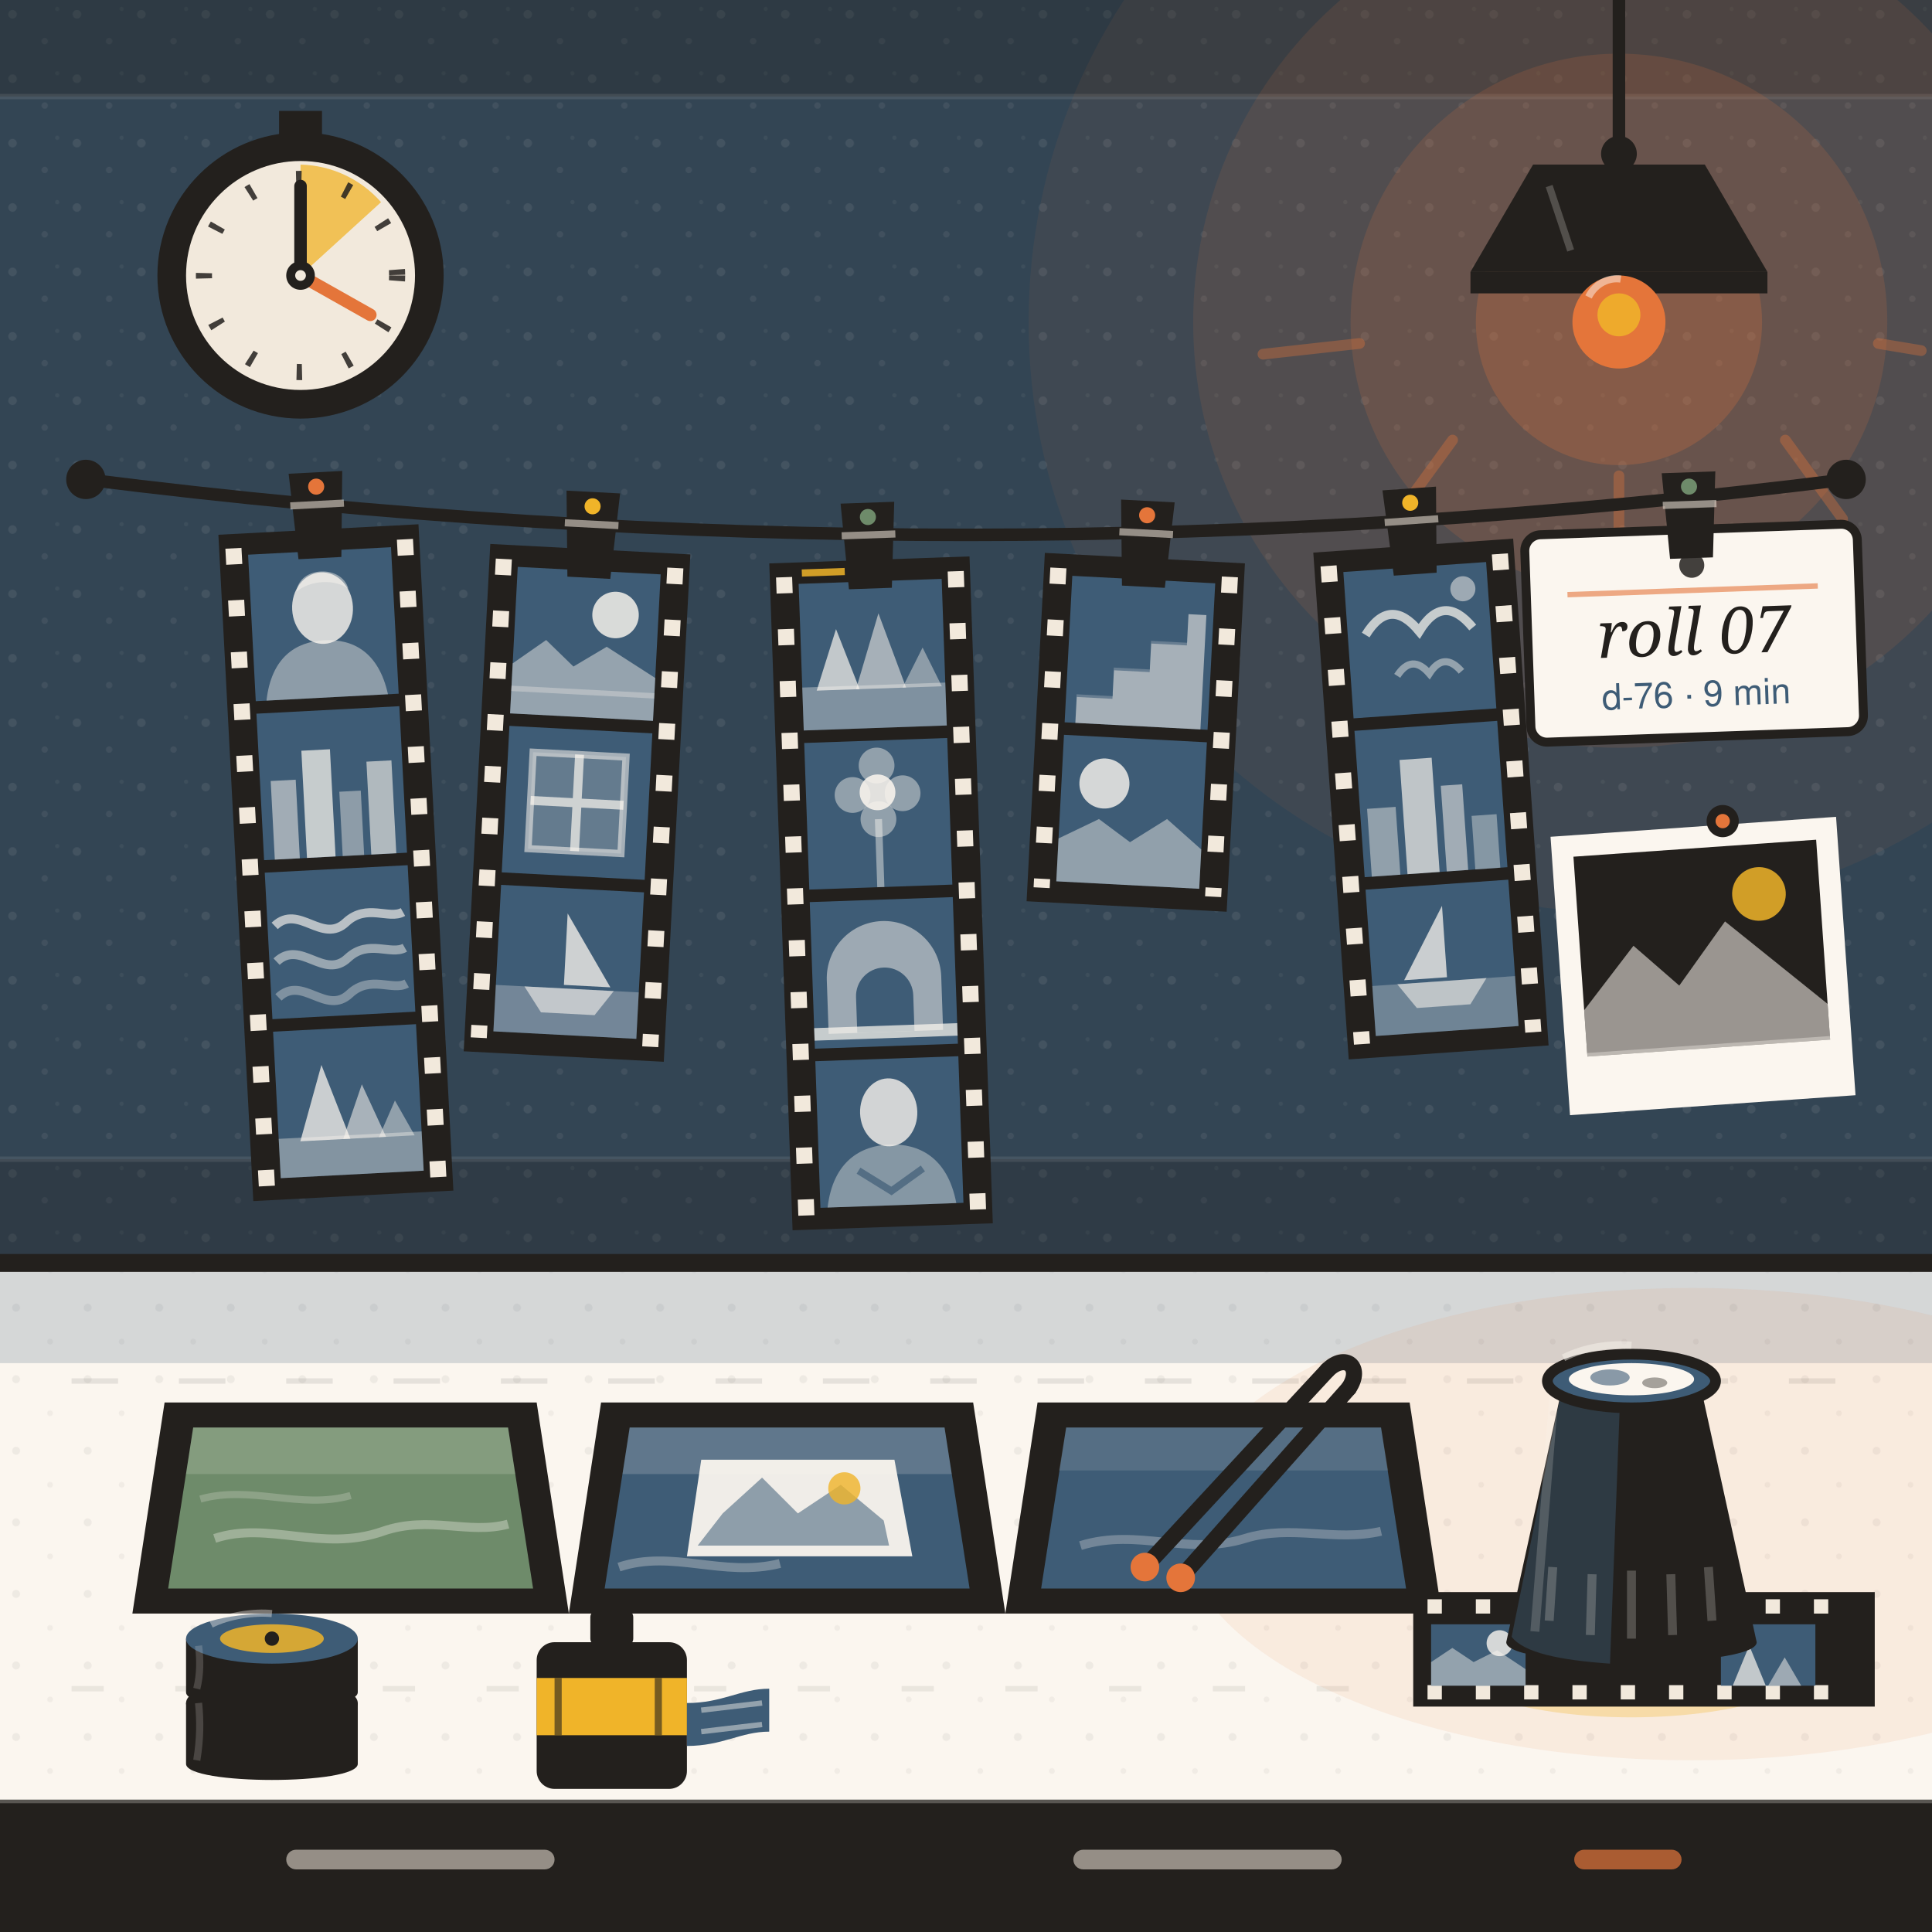
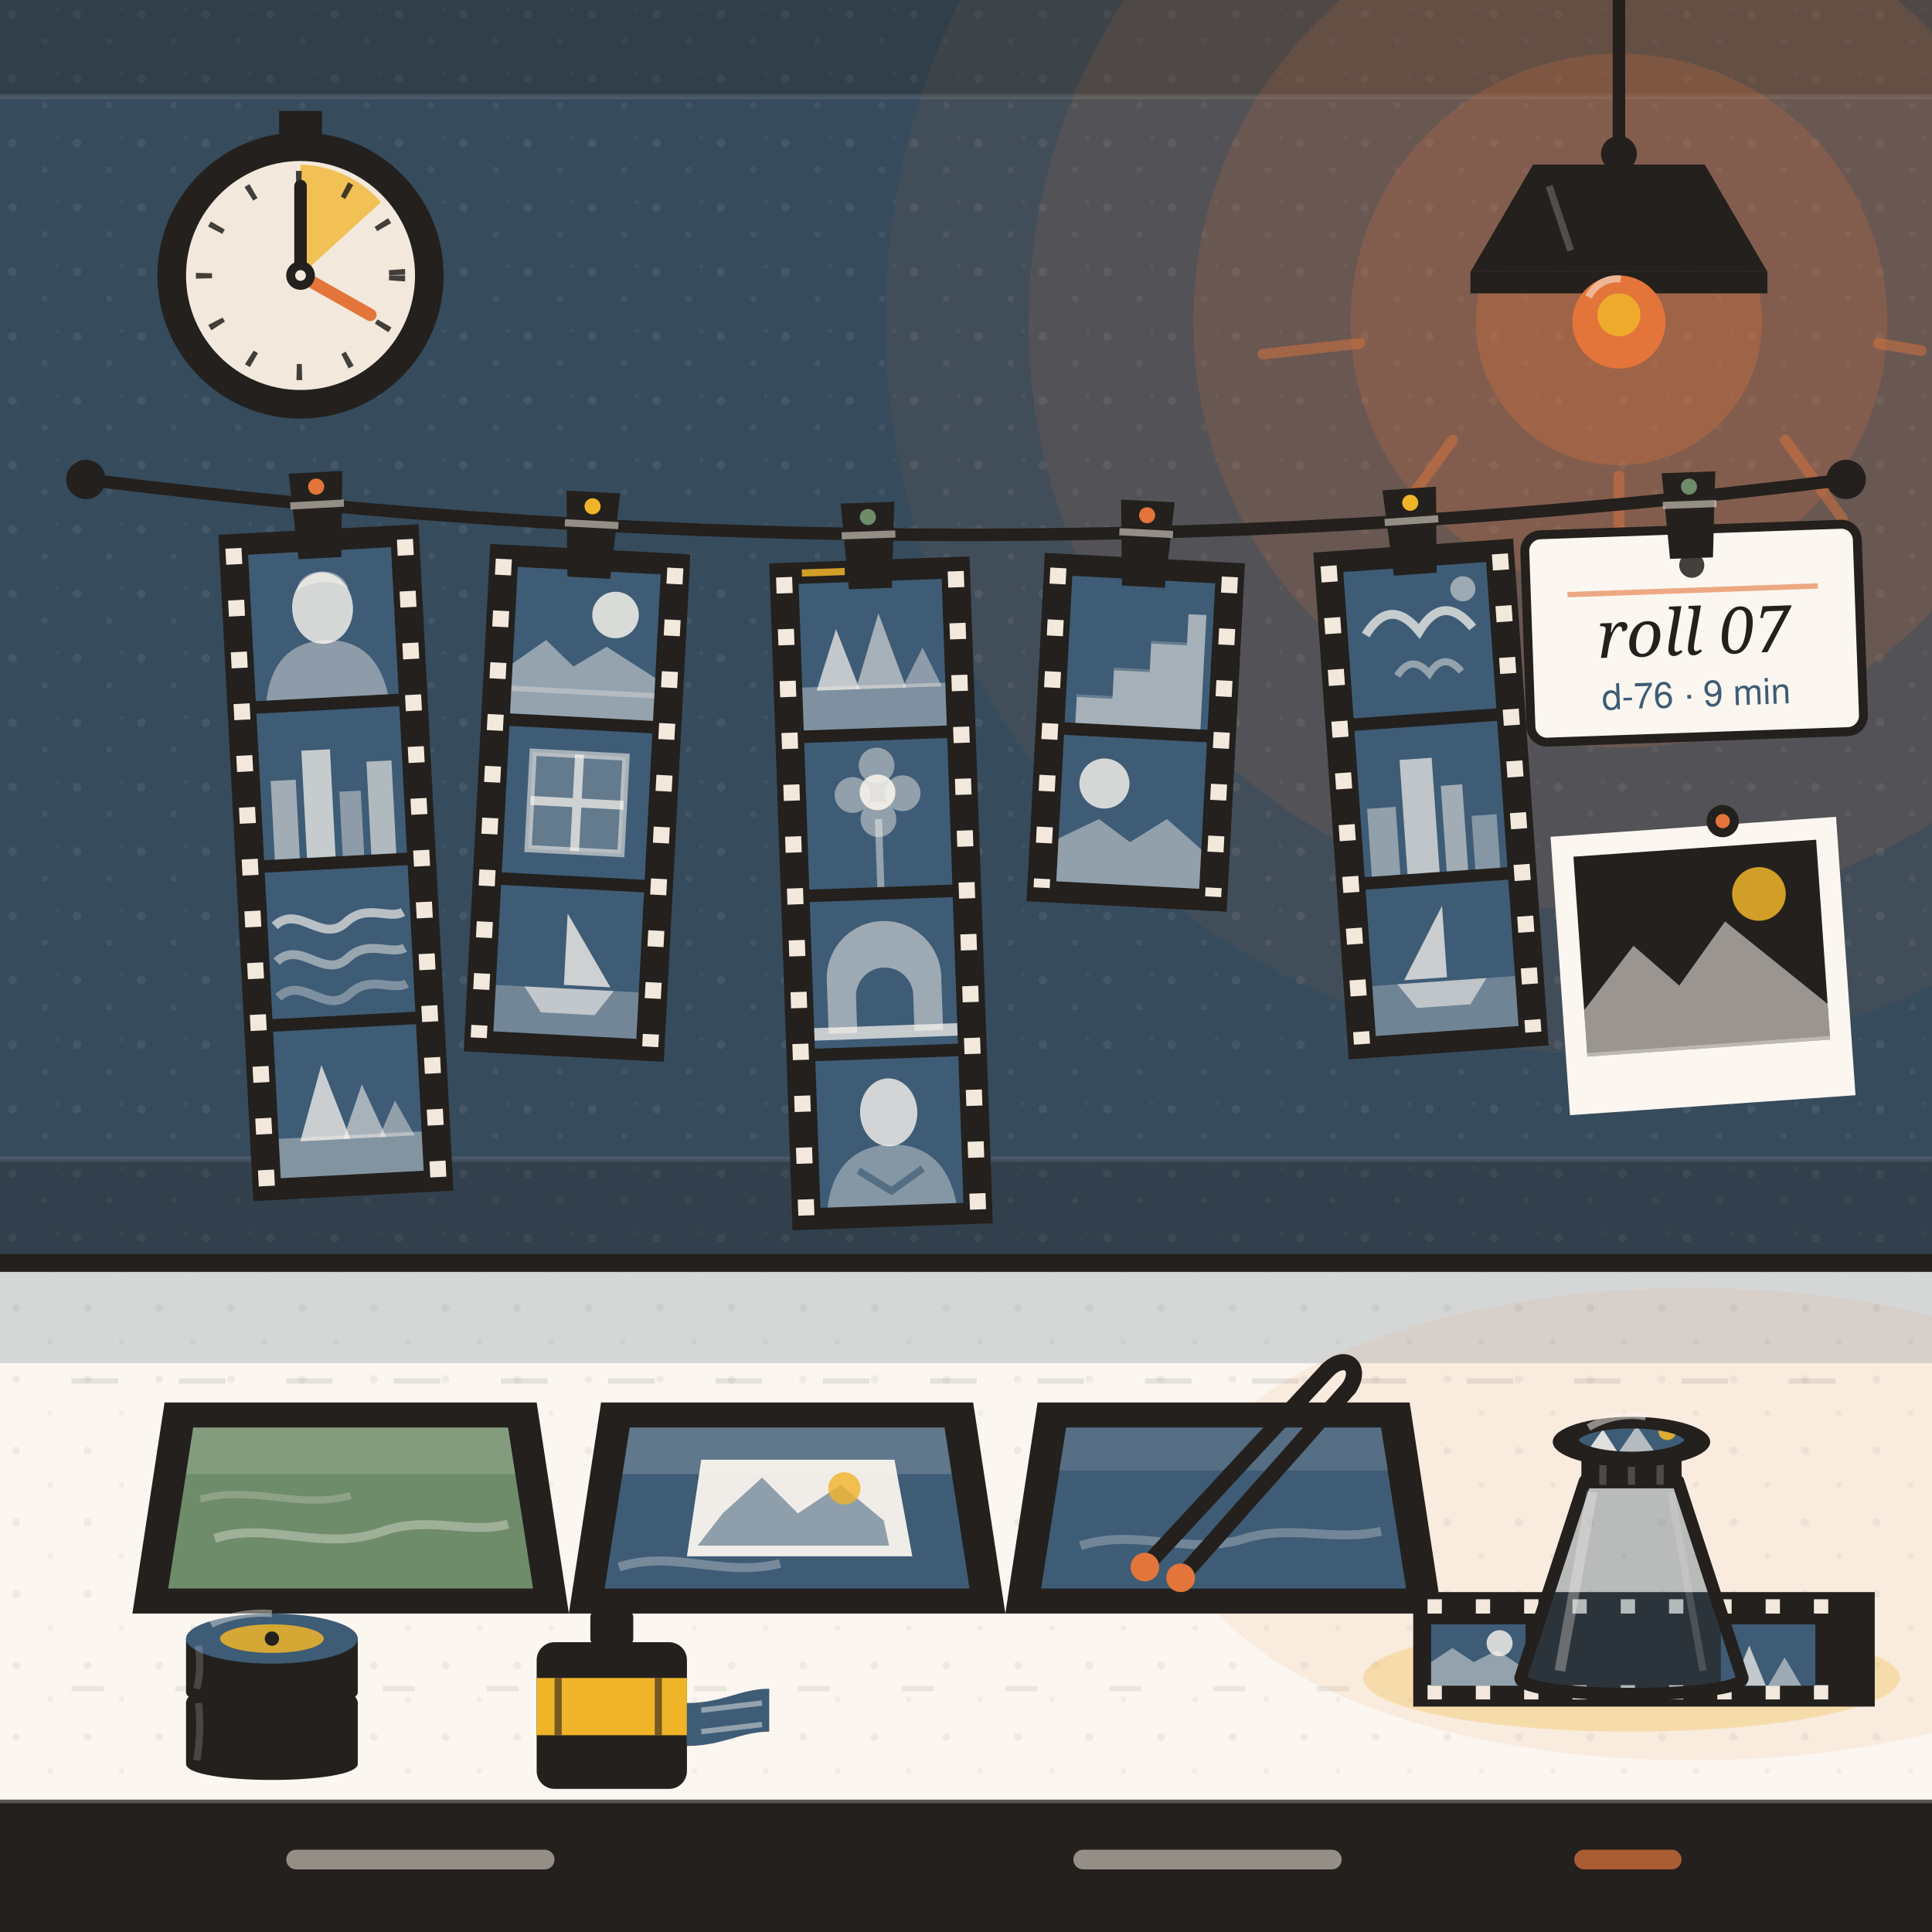
<svg xmlns="http://www.w3.org/2000/svg" viewBox="0 0 1080 1080">
  <defs>
    <pattern id="grain" width="36" height="36" patternUnits="userSpaceOnUse">
      <circle cx="7" cy="8" r="2.4" fill="#FBF6EF" opacity="0.08" />
      <circle cx="25" cy="23" r="1.8" fill="#FBF6EF" opacity="0.07" />
      <circle cx="32" cy="5" r="1.2" fill="#FBF6EF" opacity="0.05" />
    </pattern>
    <pattern id="counterdots" width="40" height="40" patternUnits="userSpaceOnUse">
      <circle cx="9" cy="11" r="2.2" fill="#23201D" opacity="0.06" />
      <circle cx="28" cy="30" r="1.6" fill="#23201D" opacity="0.05" />
    </pattern>
+     <clipPath id="lens">
+       <ellipse cx="912" cy="805" rx="32" ry="9" />
+     </clipPath>
  </defs>
  <rect x="0" y="0" width="1080" height="1080" fill="#F2E9DC" />
  <rect x="0" y="0" width="1080" height="706" fill="#3E5C76" />
-   <rect x="0" y="0" width="1080" height="706" fill="#23201D" opacity="0.38" />
+   <rect x="0" y="0" width="1080" height="706" fill="#23201D" opacity="0.30" />
  <rect x="0" y="0" width="1080" height="706" fill="url(#grain)" />
  <rect x="0" y="0" width="1080" height="54" fill="#23201D" opacity="0.30" />
  <path d="M0,54 L1080,54" stroke="#FBF6EF" stroke-width="3" opacity="0.10" />
  <rect x="0" y="648" width="1080" height="58" fill="#23201D" opacity="0.26" />
  <path d="M0,648 L1080,648" stroke="#FBF6EF" stroke-width="3" opacity="0.09" />
-   <circle cx="905" cy="180" r="330" fill="#E4753A" opacity="0.07" />
-   <circle cx="905" cy="180" r="238" fill="#E4753A" opacity="0.11" />
-   <circle cx="905" cy="180" r="150" fill="#E4753A" opacity="0.16" />
-   <circle cx="905" cy="180" r="80" fill="#E4753A" opacity="0.24" />
-   <path d="M905,266 L905,318 M812,246 L780,290 M998,246 L1030,290 M760,192 L706,198 M1050,192 L1074,196" stroke="#E4753A" stroke-width="6" opacity="0.35" stroke-linecap="round" />
+   <circle cx="905" cy="180" r="410" fill="#E4753A" opacity="0.07" />
+   <circle cx="905" cy="180" r="330" fill="#E4753A" opacity="0.11" />
+   <circle cx="905" cy="180" r="238" fill="#E4753A" opacity="0.15" />
+   <circle cx="905" cy="180" r="150" fill="#E4753A" opacity="0.21" />
+   <circle cx="905" cy="180" r="80" fill="#E4753A" opacity="0.30" />
+   <path d="M905,266 L905,318 M812,246 L780,290 M998,246 L1030,290 M760,192 L706,198 M1050,192 L1074,196" stroke="#E4753A" stroke-width="6" opacity="0.45" stroke-linecap="round" />
  <path d="M905,0 L905,84" stroke="#23201D" stroke-width="7" />
  <circle cx="905" cy="86" r="10" fill="#23201D" />
  <path d="M857,92 L953,92 L988,152 L822,152 Z" fill="#23201D" />
  <path d="M822,152 L988,152 L988,164 L822,164 Z" fill="#23201D" />
  <path d="M866,104 L878,140" stroke="#FBF6EF" stroke-width="4" opacity="0.22" />
  <circle cx="905" cy="180" r="26" fill="#E4753A" />
  <circle cx="905" cy="176" r="12" fill="#F0B429" opacity="0.85" />
  <path d="M888,166 C892,158 900,155 906,156" stroke="#FBF6EF" stroke-width="4" opacity="0.5" fill="none" />
  <rect x="156" y="62" width="24" height="18" fill="#23201D" />
  <circle cx="168" cy="154" r="80" fill="#23201D" />
  <circle cx="168" cy="154" r="64" fill="#F2E9DC" />
  <path d="M168,154 L168,92 A62,62 0 0 1 213,113 Z" fill="#F0B429" opacity="0.75" />
  <circle cx="168" cy="154" r="54" fill="none" stroke="#23201D" stroke-width="9" stroke-dasharray="3 25" opacity="0.85" />
  <path d="M168,154 L168,104" stroke="#23201D" stroke-width="7" stroke-linecap="round" />
  <path d="M168,154 L207,176" stroke="#E4753A" stroke-width="7" stroke-linecap="round" />
  <circle cx="168" cy="154" r="8" fill="#23201D" />
  <circle cx="168" cy="154" r="3" fill="#F2E9DC" />
  <circle cx="48" cy="268" r="11" fill="#23201D" />
  <circle cx="1032" cy="268" r="11" fill="#23201D" />
  <path d="M48,268 Q540,330 1032,268" fill="none" stroke="#23201D" stroke-width="7" />
  <g transform="translate(178,296) rotate(-3)">
    <rect x="-56" y="0" width="112" height="373" fill="#23201D" />
    <path d="M-48,8 L-48,365" stroke="#F2E9DC" stroke-width="9" stroke-dasharray="9 20" />
    <path d="M48,8 L48,365" stroke="#F2E9DC" stroke-width="9" stroke-dasharray="9 20" />
    <g transform="translate(-40,12)">
      <rect width="80" height="82" fill="#3E5C76" />
      <path d="M6,82 C10,58 24,50 40,50 C56,50 70,58 74,82 Z" fill="#FBF6EF" opacity="0.42" />
      <ellipse cx="40" cy="32" rx="17" ry="20" fill="#FBF6EF" opacity="0.80" />
      <path d="M26,22 C28,8 52,8 55,22 C48,16 34,16 26,22 Z" fill="#FBF6EF" opacity="0.45" />
    </g>
    <g transform="translate(-40,101)">
      <rect width="80" height="82" fill="#3E5C76" />
      <rect x="6" y="38" width="14" height="44" fill="#FBF6EF" opacity="0.52" />
      <rect x="24" y="22" width="16" height="60" fill="#FBF6EF" opacity="0.72" />
      <rect x="44" y="46" width="12" height="36" fill="#FBF6EF" opacity="0.42" />
      <rect x="60" y="30" width="14" height="52" fill="#FBF6EF" opacity="0.60" />
    </g>
    <g transform="translate(-40,190)">
      <rect width="80" height="82" fill="#3E5C76" />
      <path d="M4,30 C18,18 30,42 44,30 C56,20 68,30 76,26" fill="none" stroke="#FBF6EF" stroke-width="5" opacity="0.65" />
      <path d="M4,50 C18,38 30,62 44,50 C56,40 68,50 76,46" fill="none" stroke="#FBF6EF" stroke-width="5" opacity="0.48" />
      <path d="M4,70 C18,58 30,82 44,70 C56,60 68,70 76,66" fill="none" stroke="#FBF6EF" stroke-width="5" opacity="0.34" />
    </g>
    <g transform="translate(-40,279)">
      <rect width="80" height="82" fill="#3E5C76" />
      <rect y="60" width="80" height="22" fill="#FBF6EF" opacity="0.36" />
      <path d="M12,62 L26,20 L40,62 Z" fill="#FBF6EF" opacity="0.74" />
      <path d="M36,62 L48,32 L60,62 Z" fill="#FBF6EF" opacity="0.56" />
      <path d="M56,62 L66,42 L76,62 Z" fill="#FBF6EF" opacity="0.44" />
    </g>
    <path d="M-15,-32 L15,-32 L12,16 L-12,16 Z" fill="#23201D" />
    <path d="M-15,-14 L15,-14" stroke="#F2E9DC" stroke-width="4" opacity="0.55" />
    <circle cx="0" cy="-24" r="4.5" fill="#E4753A" />
  </g>
  <g transform="translate(330,307) rotate(3)">
    <rect x="-56" y="0" width="112" height="284" fill="#23201D" />
    <path d="M-48,8 L-48,276" stroke="#F2E9DC" stroke-width="9" stroke-dasharray="9 20" />
    <path d="M48,8 L48,276" stroke="#F2E9DC" stroke-width="9" stroke-dasharray="9 20" />
    <g transform="translate(-40,12)">
      <rect width="80" height="82" fill="#3E5C76" />
      <circle cx="56" cy="24" r="13" fill="#FBF6EF" opacity="0.82" />
      <path d="M0,54 L18,40 L34,54 L52,42 L80,58 L80,82 L0,82 Z" fill="#FBF6EF" opacity="0.46" />
      <path d="M0,68 L80,68" stroke="#FBF6EF" stroke-width="3" opacity="0.30" />
    </g>
    <g transform="translate(-40,101)">
      <rect width="80" height="82" fill="#3E5C76" />
      <rect x="14" y="14" width="52" height="54" fill="#FBF6EF" opacity="0.20" />
      <rect x="14" y="14" width="52" height="54" fill="none" stroke="#FBF6EF" stroke-width="4" opacity="0.55" />
      <path d="M40,14 L40,68 M14,41 L66,41" stroke="#FBF6EF" stroke-width="5" opacity="0.70" />
    </g>
    <g transform="translate(-40,190)">
      <rect width="80" height="82" fill="#3E5C76" />
      <rect y="56" width="80" height="26" fill="#FBF6EF" opacity="0.28" />
      <path d="M38,54 L38,14 L64,54 Z" fill="#FBF6EF" opacity="0.76" />
      <path d="M16,56 L66,56 L56,70 L26,70 Z" fill="#FBF6EF" opacity="0.58" />
    </g>
    <path d="M-15,-32 L15,-32 L12,16 L-12,16 Z" fill="#23201D" />
    <path d="M-15,-14 L15,-14" stroke="#F2E9DC" stroke-width="4" opacity="0.55" />
    <circle cx="0" cy="-24" r="4.5" fill="#F0B429" />
  </g>
  <g transform="translate(486,313) rotate(-2)">
    <rect x="-56" y="0" width="112" height="373" fill="#23201D" />
    <path d="M-48,8 L-48,365" stroke="#F2E9DC" stroke-width="9" stroke-dasharray="9 20" />
    <path d="M48,8 L48,365" stroke="#F2E9DC" stroke-width="9" stroke-dasharray="9 20" />
    <path d="M-38,6 L-14,6" stroke="#F0B429" stroke-width="4" opacity="0.85" />
    <path d="M-6,6 L8,6" stroke="#E4753A" stroke-width="4" opacity="0.85" />
    <g transform="translate(-40,12)">
      <rect width="80" height="82" fill="#3E5C76" />
      <rect y="58" width="80" height="24" fill="#FBF6EF" opacity="0.34" />
      <path d="M8,60 L20,26 L32,60 Z" fill="#FBF6EF" opacity="0.70" />
      <path d="M30,60 L44,18 L58,60 Z" fill="#FBF6EF" opacity="0.55" />
      <path d="M56,60 L68,38 L78,60 Z" fill="#FBF6EF" opacity="0.42" />
    </g>
    <g transform="translate(-40,101)">
      <rect width="80" height="82" fill="#3E5C76" />
      <path d="M40,82 L40,44" stroke="#FBF6EF" stroke-width="4" opacity="0.45" />
      <circle cx="26" cy="30" r="10" fill="#FBF6EF" opacity="0.44" />
      <circle cx="54" cy="30" r="10" fill="#FBF6EF" opacity="0.44" />
      <circle cx="40" cy="14" r="10" fill="#FBF6EF" opacity="0.44" />
      <circle cx="40" cy="44" r="10" fill="#FBF6EF" opacity="0.44" />
      <circle cx="40" cy="29" r="10" fill="#FBF6EF" opacity="0.86" />
    </g>
    <g transform="translate(-40,190)">
      <rect width="80" height="82" fill="#3E5C76" />
      <path d="M8,74 L8,44 A32,32 0 0 1 72,44 L72,74 Z" fill="#FBF6EF" opacity="0.50" />
      <path d="M24,74 L24,54 A16,16 0 0 1 56,54 L56,74 Z" fill="#3E5C76" />
      <path d="M0,74 L80,74" stroke="#FBF6EF" stroke-width="7" opacity="0.72" />
    </g>
    <g transform="translate(-40,279)">
      <rect width="80" height="82" fill="#3E5C76" />
      <path d="M4,82 C8,56 24,48 40,48 C56,48 72,56 76,82 Z" fill="#FBF6EF" opacity="0.38" />
      <ellipse cx="40" cy="30" rx="16" ry="19" fill="#FBF6EF" opacity="0.78" />
      <path d="M22,62 L40,74 L58,62" fill="none" stroke="#3E5C76" stroke-width="4" opacity="0.7" />
    </g>
    <path d="M-15,-32 L15,-32 L12,16 L-12,16 Z" fill="#23201D" />
    <path d="M-15,-14 L15,-14" stroke="#F2E9DC" stroke-width="4" opacity="0.55" />
    <circle cx="0" cy="-24" r="4.5" fill="#6E8B6A" />
  </g>
  <g transform="translate(640,312) rotate(3)">
    <rect x="-56" y="0" width="112" height="195" fill="#23201D" />
    <path d="M-48,8 L-48,187" stroke="#F2E9DC" stroke-width="9" stroke-dasharray="9 20" />
    <path d="M48,8 L48,187" stroke="#F2E9DC" stroke-width="9" stroke-dasharray="9 20" />
    <g transform="translate(-40,12)">
      <rect width="80" height="82" fill="#3E5C76" />
      <path d="M6,82 L6,66 L26,66 L26,50 L46,50 L46,34 L66,34 L66,18 L76,18 L76,82 Z" fill="#FBF6EF" opacity="0.55" />
      <path d="M6,66 L26,66 M26,50 L46,50 M46,34 L66,34" stroke="#3E5C76" stroke-width="3" opacity="0.6" />
    </g>
    <g transform="translate(-40,101)">
      <rect width="80" height="82" fill="#3E5C76" />
      <circle cx="24" cy="26" r="14" fill="#FBF6EF" opacity="0.80" />
      <path d="M0,58 L22,46 L40,58 L60,44 L80,60 L80,82 L0,82 Z" fill="#FBF6EF" opacity="0.44" />
    </g>
    <path d="M-15,-32 L15,-32 L12,16 L-12,16 Z" fill="#23201D" />
    <path d="M-15,-14 L15,-14" stroke="#F2E9DC" stroke-width="4" opacity="0.55" />
    <circle cx="0" cy="-24" r="4.5" fill="#E4753A" />
  </g>
  <g transform="translate(790,305) rotate(-4)">
    <rect x="-56" y="0" width="112" height="284" fill="#23201D" />
    <path d="M-48,8 L-48,276" stroke="#F2E9DC" stroke-width="9" stroke-dasharray="9 20" />
    <path d="M48,8 L48,276" stroke="#F2E9DC" stroke-width="9" stroke-dasharray="9 20" />
    <g transform="translate(-40,12)">
      <rect width="80" height="82" fill="#3E5C76" />
      <path d="M10,36 C20,22 30,22 40,36 C50,22 60,22 70,36" fill="none" stroke="#FBF6EF" stroke-width="5" opacity="0.72" />
      <path d="M26,60 C32,52 38,52 44,60 C50,52 56,52 62,60" fill="none" stroke="#FBF6EF" stroke-width="4" opacity="0.45" />
      <circle cx="66" cy="14" r="7" fill="#FBF6EF" opacity="0.5" />
    </g>
    <g transform="translate(-40,101)">
      <rect width="80" height="82" fill="#3E5C76" />
      <rect x="4" y="44" width="16" height="38" fill="#FBF6EF" opacity="0.44" />
      <rect x="24" y="18" width="18" height="64" fill="#FBF6EF" opacity="0.68" />
      <rect x="46" y="34" width="12" height="48" fill="#FBF6EF" opacity="0.52" />
      <rect x="62" y="52" width="14" height="30" fill="#FBF6EF" opacity="0.38" />
    </g>
    <g transform="translate(-40,190)">
      <rect width="80" height="82" fill="#3E5C76" />
      <rect y="54" width="80" height="28" fill="#FBF6EF" opacity="0.26" />
      <path d="M42,52 L42,12 L18,52 Z" fill="#FBF6EF" opacity="0.74" />
      <path d="M14,54 L64,54 L54,68 L24,68 Z" fill="#FBF6EF" opacity="0.56" />
    </g>
    <path d="M-15,-32 L15,-32 L12,16 L-12,16 Z" fill="#23201D" />
    <path d="M-15,-14 L15,-14" stroke="#F2E9DC" stroke-width="4" opacity="0.55" />
    <circle cx="0" cy="-24" r="4.5" fill="#F0B429" />
  </g>
  <g transform="translate(945,296) rotate(-2)">
    <rect x="-93" y="0" width="186" height="116" rx="9" fill="#FBF6EF" stroke="#23201D" stroke-width="5" />
    <circle cx="0" cy="20" r="7" fill="#23201D" opacity="0.85" />
    <path d="M-70,34 L70,34" stroke="#E4753A" stroke-width="3" opacity="0.6" />
    <text x="0" y="70" text-anchor="middle" font-family="Georgia, serif" font-style="italic" font-size="36" fill="#23201D">roll 07</text>
    <text x="0" y="99" text-anchor="middle" font-family="Helvetica, Arial, sans-serif" font-size="20" fill="#3E5C76">d-76 · 9 min</text>
    <path d="M-15,-32 L15,-32 L12,16 L-12,16 Z" fill="#23201D" />
    <path d="M-15,-14 L15,-14" stroke="#F2E9DC" stroke-width="4" opacity="0.55" />
    <circle cx="0" cy="-24" r="4.5" fill="#6E8B6A" />
  </g>
  <g transform="translate(952,540) rotate(-4)">
    <rect x="-80" y="-78" width="160" height="156" fill="#FBF6EF" />
    <rect x="-68" y="-66" width="136" height="112" fill="#23201D" />
    <path d="M-68,20 L-38,-14 L-14,10 L14,-24 L68,26 L68,46 L-68,46 Z" fill="#FBF6EF" opacity="0.55" />
    <circle cx="34" cy="-38" r="15" fill="#F0B429" opacity="0.85" />
    <path d="M-68,46 L68,46" stroke="#FBF6EF" stroke-width="4" opacity="0.35" />
  </g>
  <circle cx="963" cy="459" r="9" fill="#23201D" />
  <circle cx="963" cy="459" r="4" fill="#E4753A" />
  <rect x="0" y="706" width="1080" height="374" fill="#FBF6EF" />
  <rect x="0" y="706" width="1080" height="374" fill="url(#counterdots)" />
  <rect x="0" y="706" width="1080" height="56" fill="#3E5C76" opacity="0.20" />
  <path d="M0,706 L1080,706" stroke="#23201D" stroke-width="10" />
  <path d="M40,772 L1040,772" stroke="#23201D" stroke-width="3" opacity="0.10" stroke-dasharray="26 34" />
  <path d="M40,944 L1040,944" stroke="#23201D" stroke-width="3" opacity="0.08" stroke-dasharray="18 40" />
  <ellipse cx="946" cy="852" rx="286" ry="132" fill="#E4753A" opacity="0.09" />
  <path d="M92,784 L300,784 L318,902 L74,902 Z" fill="#23201D" />
  <path d="M108,798 L284,798 L298,888 L94,888 Z" fill="#6E8B6A" />
  <path d="M108,798 L284,798 L288,824 L104,824 Z" fill="#FBF6EF" opacity="0.16" />
  <path d="M120,860 C150,850 180,868 214,856 C240,847 262,858 284,852" fill="none" stroke="#FBF6EF" stroke-width="5" opacity="0.34" />
  <path d="M112,838 C140,830 168,844 196,836" fill="none" stroke="#FBF6EF" stroke-width="4" opacity="0.22" />
  <path d="M336,784 L544,784 L562,902 L318,902 Z" fill="#23201D" />
  <path d="M352,798 L528,798 L542,888 L338,888 Z" fill="#3E5C76" />
  <path d="M352,798 L528,798 L532,824 L348,824 Z" fill="#FBF6EF" opacity="0.18" />
  <path d="M392,816 L500,816 L510,870 L384,870 Z" fill="#FBF6EF" opacity="0.94" />
  <path d="M404,846 L426,826 L446,846 L470,830 L494,850 L497,864 L390,864 Z" fill="#3E5C76" opacity="0.55" />
  <circle cx="472" cy="832" r="9" fill="#F0B429" opacity="0.8" />
  <path d="M346,876 C376,866 404,882 436,874" fill="none" stroke="#FBF6EF" stroke-width="5" opacity="0.30" />
  <path d="M580,784 L788,784 L806,902 L562,902 Z" fill="#23201D" />
  <path d="M596,798 L772,798 L786,888 L582,888 Z" fill="#3E5C76" />
  <path d="M596,798 L772,798 L776,822 L592,822 Z" fill="#FBF6EF" opacity="0.12" />
  <path d="M604,864 C636,854 664,870 696,860 C722,852 746,862 772,856" fill="none" stroke="#FBF6EF" stroke-width="5" opacity="0.28" />
  <path d="M640,876 L742,766" fill="none" stroke="#23201D" stroke-width="9" stroke-linecap="round" />
  <path d="M660,882 L754,776" fill="none" stroke="#23201D" stroke-width="9" stroke-linecap="round" />
  <path d="M742,766 C752,756 762,764 754,776" fill="none" stroke="#23201D" stroke-width="9" stroke-linecap="round" />
  <circle cx="640" cy="876" r="8" fill="#E4753A" />
  <circle cx="660" cy="882" r="8" fill="#E4753A" />
-   <ellipse cx="912" cy="922" rx="112" ry="38" fill="#F0B429" opacity="0.30" />
+   <ellipse cx="912" cy="938" rx="150" ry="30" fill="#F0B429" opacity="0.28" />
  <rect x="790" y="890" width="258" height="64" fill="#23201D" />
  <path d="M798,898 L1040,898" stroke="#F2E9DC" stroke-width="8" stroke-dasharray="8 19" />
  <path d="M798,946 L1040,946" stroke="#F2E9DC" stroke-width="8" stroke-dasharray="8 19" />
  <g transform="translate(800,908) scale(0.66)">
    <rect width="80" height="52" fill="#3E5C76" />
    <circle cx="58" cy="16" r="11" fill="#FBF6EF" opacity="0.8" />
    <path d="M0,32 L18,20 L36,32 L56,22 L80,38 L80,52 L0,52 Z" fill="#FBF6EF" opacity="0.45" />
  </g>
  <g transform="translate(962,908) scale(0.66)">
    <rect width="80" height="52" fill="#3E5C76" />
    <path d="M10,52 L24,18 L38,52 Z" fill="#FBF6EF" opacity="0.7" />
    <path d="M40,52 L54,28 L68,52 Z" fill="#FBF6EF" opacity="0.5" />
  </g>
-   <path d="M842,918 C842,933 982,933 982,918 L950,772 L874,772 Z" fill="#23201D" />
-   <path d="M874,772 L906,772 L900,930 C872,928 852,924 845,915 Z" fill="#3E5C76" opacity="0.42" />
-   <path d="M858,912 L869,776" stroke="#FBF6EF" stroke-width="5" opacity="0.18" />
-   <path d="M866,906 L868,876 M889,914 L890,880 M912,916 L912,878 M935,914 L934,880 M957,906 L955,876" stroke="#FBF6EF" stroke-width="5" opacity="0.22" />
-   <ellipse cx="912" cy="772" rx="47" ry="15" fill="#3E5C76" />
-   <ellipse cx="912" cy="771" rx="35" ry="9" fill="#FBF6EF" />
-   <ellipse cx="900" cy="770" rx="11" ry="4.5" fill="#3E5C76" opacity="0.6" />
-   <ellipse cx="925" cy="773" rx="7" ry="3" fill="#23201D" opacity="0.4" />
-   <ellipse cx="912" cy="772" rx="47" ry="15" fill="none" stroke="#23201D" stroke-width="6" />
-   <path d="M874,759 C886,753 900,751 912,752" fill="none" stroke="#FBF6EF" stroke-width="4" opacity="0.45" />
+   <path d="M850,938 C850,950 974,950 974,938 L938,828 L886,828 Z" fill="#3E5C76" opacity="0.34" />
+   <path d="M850,938 C850,950 974,950 974,938 L938,828 L886,828 Z" fill="none" stroke="#23201D" stroke-width="7" stroke-linejoin="round" />
+   <path d="M872,934 L890,834" stroke="#FBF6EF" stroke-width="6" opacity="0.30" />
+   <path d="M952,934 L934,834" stroke="#FBF6EF" stroke-width="4" opacity="0.16" />
+   <rect x="884" y="806" width="56" height="26" fill="#23201D" />
+   <path d="M896,810 L896,830 M912,810 L912,830 M928,810 L928,830" stroke="#FBF6EF" stroke-width="4" opacity="0.20" />
+   <ellipse cx="912" cy="806" rx="44" ry="14" fill="#23201D" />
+   <ellipse cx="912" cy="805" rx="32" ry="9" fill="#3E5C76" />
+   <g clip-path="url(#lens)">
+     <path d="M884,816 L896,799 L907,816 Z" fill="#FBF6EF" opacity="0.85" />
+     <path d="M902,816 L915,797 L928,816 Z" fill="#FBF6EF" opacity="0.62" />
+     <circle cx="932" cy="800" r="5" fill="#F0B429" opacity="0.9" />
+   </g>
+   <ellipse cx="912" cy="805" rx="32" ry="9" fill="none" stroke="#23201D" stroke-width="5" />
+   <path d="M888,798 C898,792 910,790 920,792" fill="none" stroke="#FBF6EF" stroke-width="4" opacity="0.5" />
  <path d="M104,952 L104,986 C104,998 200,998 200,986 L200,952 Z" fill="#23201D" />
  <ellipse cx="152" cy="952" rx="48" ry="14" fill="#23201D" />
  <path d="M110,984 C112,972 112,962 111,952" fill="none" stroke="#FBF6EF" stroke-width="4" opacity="0.18" />
  <path d="M104,916 L104,946 C104,958 200,958 200,946 L200,916 Z" fill="#23201D" />
  <ellipse cx="152" cy="916" rx="48" ry="14" fill="#3E5C76" />
  <ellipse cx="152" cy="916" rx="29" ry="8" fill="#F0B429" opacity="0.85" />
  <circle cx="152" cy="916" r="4" fill="#23201D" />
  <path d="M118,908 C128,903 142,901 152,902" fill="none" stroke="#FBF6EF" stroke-width="4" opacity="0.4" />
  <path d="M110,944 C112,936 112,928 111,920" fill="none" stroke="#FBF6EF" stroke-width="4" opacity="0.18" />
  <rect x="300" y="918" width="84" height="82" rx="10" fill="#23201D" />
  <rect x="330" y="900" width="24" height="20" rx="4" fill="#23201D" />
  <rect x="300" y="938" width="84" height="32" fill="#F0B429" />
  <path d="M312,938 L312,970 M368,938 L368,970" stroke="#23201D" stroke-width="4" opacity="0.6" />
  <path d="M384,952 C404,952 414,944 430,944 L430,968 C414,968 404,976 384,976 Z" fill="#3E5C76" />
  <path d="M392,956 L426,952 M392,968 L426,964" stroke="#FBF6EF" stroke-width="3" opacity="0.45" />
  <rect x="0" y="1006" width="1080" height="74" fill="#23201D" />
  <path d="M0,1006 L1080,1006" stroke="#FBF6EF" stroke-width="4" opacity="0.25" />
  <rect x="160" y="1034" width="150" height="11" rx="5.5" fill="#F2E9DC" opacity="0.55" />
  <rect x="600" y="1034" width="150" height="11" rx="5.5" fill="#F2E9DC" opacity="0.55" />
  <rect x="880" y="1034" width="60" height="11" rx="5.5" fill="#E4753A" opacity="0.7" />
</svg>
